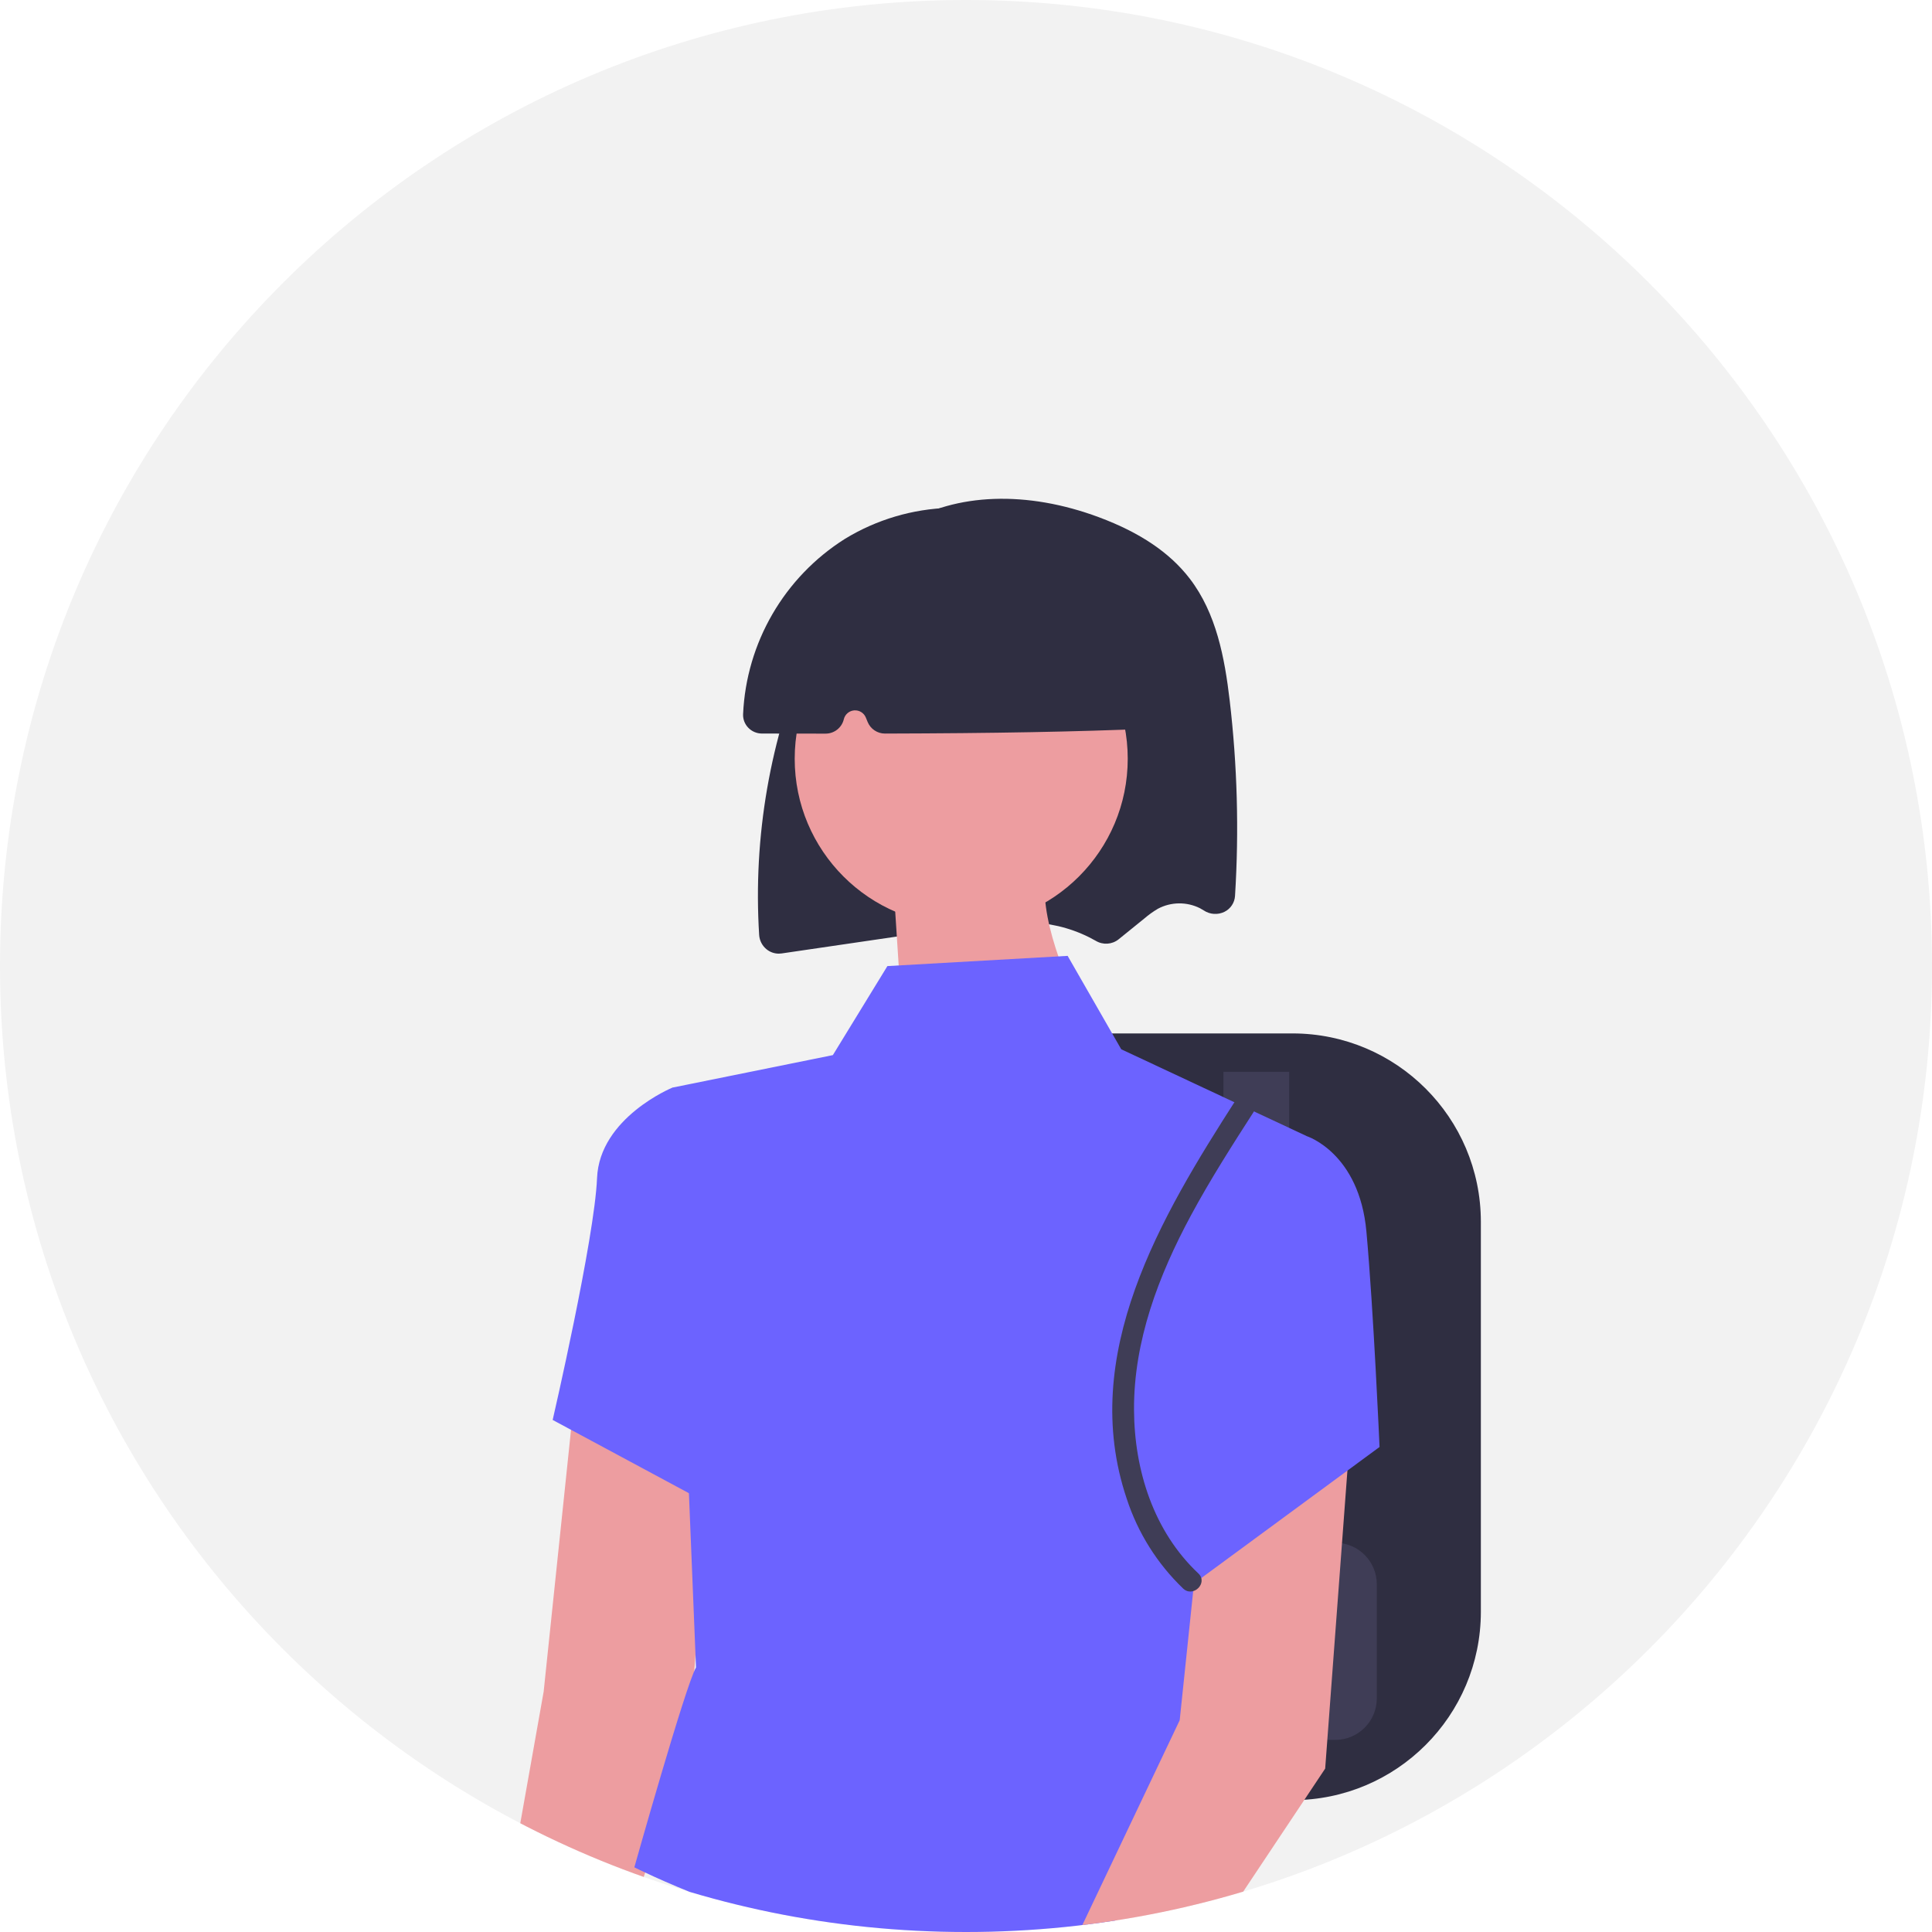
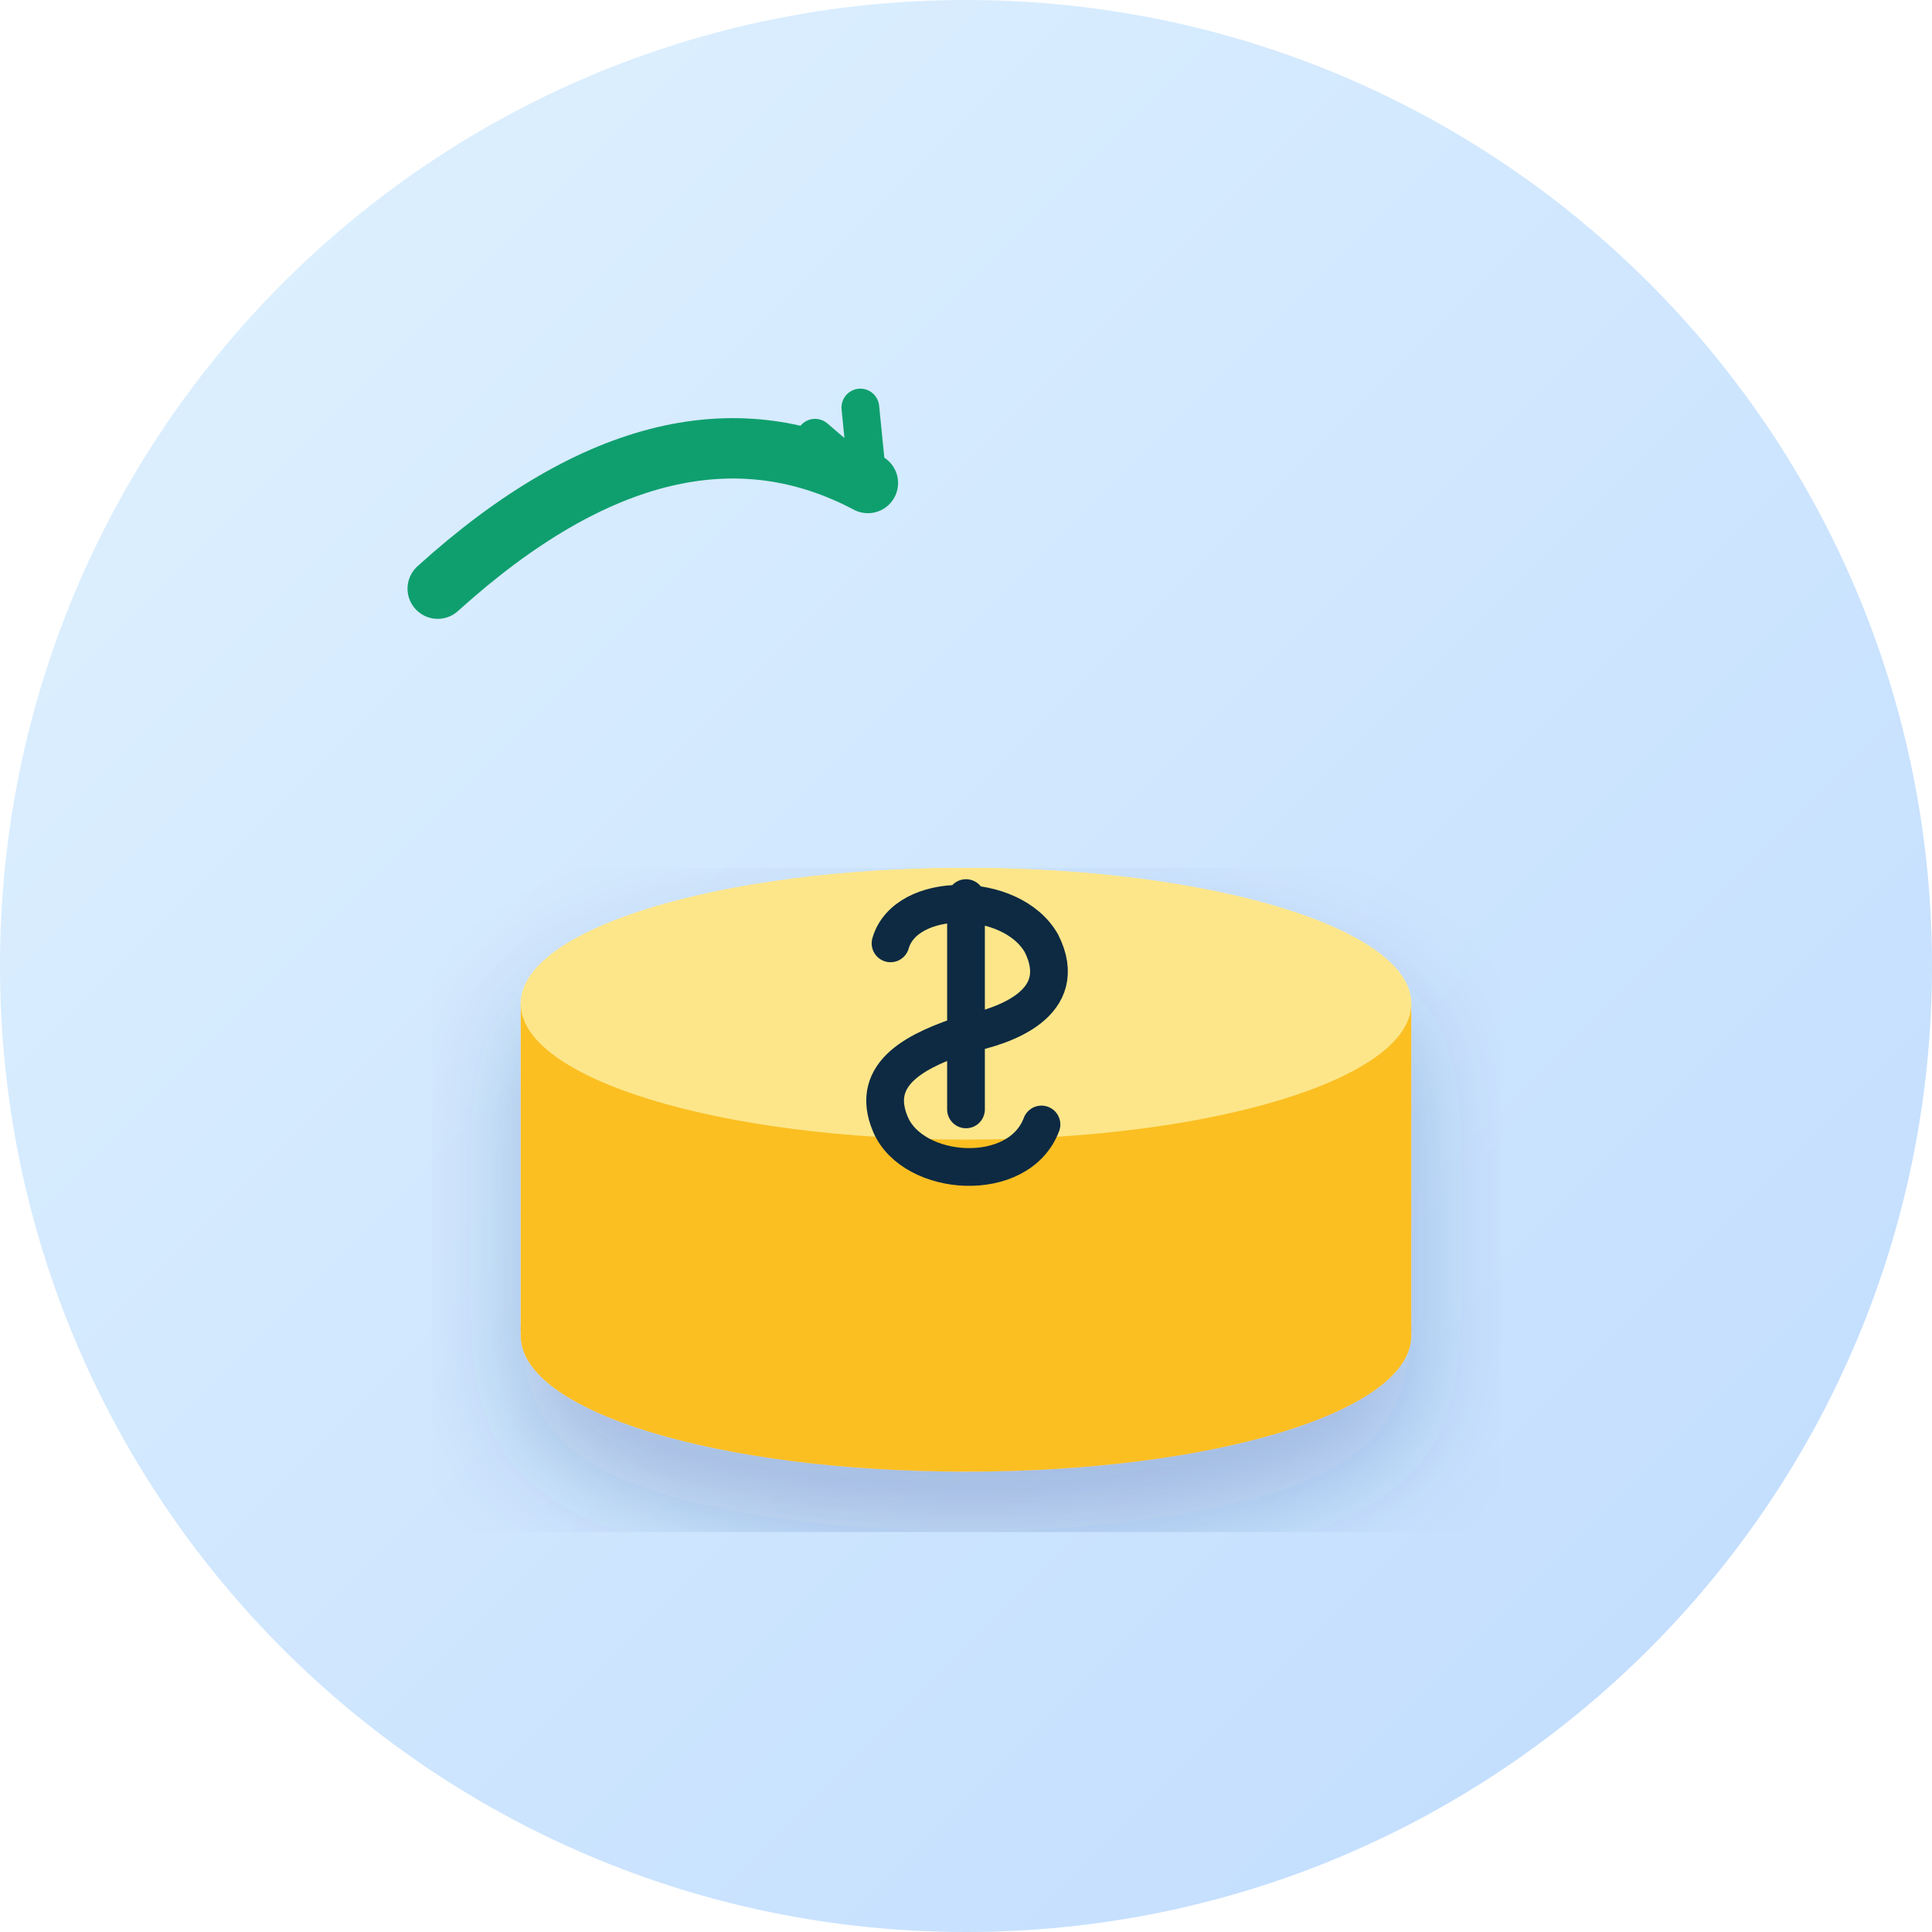
- <svg xmlns="http://www.w3.org/2000/svg" width="640" height="640" viewBox="0 0 640 640" role="img" artist="Katerina Limpitsouni" source="https://undraw.co/">
+ <svg xmlns="http://www.w3.org/2000/svg" viewBox="0 0 256 256">
  <defs>
-     <clipPath id="a-235">
-       <circle cx="320" cy="320" r="320" transform="translate(501 195)" fill="none" stroke="#707070" stroke-width="1" />
-     </clipPath>
+     <linearGradient id="bg" x1="0" y1="0" x2="1" y2="1">
+       <stop stop-color="#e0f2fe" />
+       <stop offset="1" stop-color="#bfdbfe" />
+     </linearGradient>
+     <filter id="s">
+       <feDropShadow dx="0" dy="8" stdDeviation="7" flood-color="#1e3a8a" flood-opacity=".25" />
+     </filter>
  </defs>
-   <g transform="translate(-21484 -20497)">
-     <circle cx="320" cy="320" r="320" transform="translate(21484 20497)" fill="#f2f2f2" />
-     <g transform="translate(20983 20302)" clip-path="url(#a-235)">
-       <g transform="translate(426.41 -258.111)">
-         <path d="M395,524.524a6.435,6.435,0,0,1-4.076-1.454,6.665,6.665,0,0,1-2.442-4.747,207.7,207.7,0,0,1,16.5-95.076c8.734-20.222,18.782-33.252,31.621-41.007,17.128-10.345,40.629-11.171,64.478-2.267,13.629,5.089,23.459,11.74,30.05,20.333,8.794,11.466,11.553,26.177,13.223,40.365a361.8,361.8,0,0,1,1.769,64.689,6.3,6.3,0,0,1-3.5,5.306,6.9,6.9,0,0,1-6.85-.451,14.172,14.172,0,0,0-1.25-.732,15.2,15.2,0,0,0-13.967.177,31.236,31.236,0,0,0-4.448,3.193l-8.574,6.941a6.62,6.62,0,0,1-7.543.478,46.521,46.521,0,0,0-20.309-6,129.64,129.64,0,0,0-28.3,2.054l-55.42,8.124A6.7,6.7,0,0,1,395,524.524Z" transform="translate(-62.412 244.496)" fill="#2f2e41" />
-         <path d="M.022,18.3,19.69,93.288,94.679,78.538S42.356,24.584,49.721,0L0,18.3H.022Z" transform="translate(374.009 727.802) rotate(11)" fill="#ed9da0" />
-         <path d="M507.867,693H421.459V439.014h86.408a62.423,62.423,0,0,1,62.353,62.353V630.643A62.423,62.423,0,0,1,507.867,693Z" transform="translate(-5.075 356.432)" fill="#2f2e41" />
-         <path d="M455.71,548.908a10.9,10.9,0,0,1-10.885-10.885V443.688h21.77v94.336a10.9,10.9,0,0,1-10.885,10.885Z" transform="translate(35.055 364.458)" fill="#3f3d56" />
-         <path d="M507.1,566.409H443.88a13.758,13.758,0,0,1-13.742-13.743V514.842A13.758,13.758,0,0,1,443.88,501.1H507.1a13.758,13.758,0,0,1,13.742,13.743v37.824A13.758,13.758,0,0,1,507.1,566.409Z" transform="translate(9.83 463.063)" fill="#3f3d56" />
-         <path d="M254.356,376.062l-8.481,113.624L189.626,659.372l-22.591-13.131,30.648-172.572,10.408-99.555Z" transform="translate(57 539.824)" fill="#ed9da0" />
-         <path d="M595.814,489.3,534.3,460.5,516.545,429.56l-59.706,3.385-18.067,29.492L385.628,473.2l7.81,192.079c-3.479,6.023-20.428,66.212-20.428,66.212s151.176,77,193.883-21.235c0,0,8.42-28.734-5.8-88.934S595.814,489.3,595.814,489.3Z" transform="translate(-88.287 340.193)" fill="#6c63ff" />
-         <path d="M420.193,457.853,402.727,445.62s-24.157,9.917-24.972,29.981-14.7,80.108-14.7,80.108L418.2,585.356Z" transform="translate(-105.386 367.777)" fill="#6c63ff" />
-         <path d="M355.826,379.547l-8.479,113.621-94.129,141.28-22.588-13.131,68.524-144.163L309.563,377.6Z" transform="translate(166.226 545.81)" fill="#ed9da0" />
-         <path d="M458.658,457.967l28.773-6.423s17.338,5.537,19.705,31.579,4.353,71.365,4.353,71.365l-60.383,44.4-14.992-63.686Z" transform="translate(20.095 377.952)" fill="#6c63ff" />
-         <circle cx="55.16" cy="55.16" r="55.16" transform="translate(337.846 649.294)" fill="#ed9da0" />
-         <path d="M413.6,449.76h0q-10.54-.005-21.107-.028a6.3,6.3,0,0,1-4.5-1.918,6.1,6.1,0,0,1-1.725-4.471,72.52,72.52,0,0,1,33.742-58.106h0a70.451,70.451,0,0,1,107.028,56.321,6.209,6.209,0,0,1-5.943,6.553c-24.411,1.032-51.491,1.534-87.8,1.628h-.018a6.193,6.193,0,0,1-5.757-3.866l-.584-1.43a3.844,3.844,0,0,0-7.3.555A6.194,6.194,0,0,1,413.6,449.76Z" transform="translate(-65.522 246.376)" fill="#2f2e41" />
-         <path d="M459.776,605.157c-14.825-13.95-21.2-34.192-21.3-54.181-.116-22.83,8.147-44.514,18.834-64.364,6.463-12.005,13.828-23.493,21.2-34.955,2.479-3.856-3.666-7.421-6.133-3.585-24.932,38.779-52.388,84.711-36.31,132.37a72.271,72.271,0,0,0,18.689,29.737c3.327,3.131,8.359-1.882,5.022-5.022Z" transform="translate(11.772 369.161)" fill="#3f3d56" />
-       </g>
-     </g>
+   <circle cx="128" cy="128" r="128" fill="url(#bg)" />
+   <g filter="url(#s)">
+     <ellipse cx="128" cy="176" rx="59" ry="18" fill="#b7791f" />
+     <ellipse cx="128" cy="161" rx="59" ry="18" fill="#fbbf24" />
+     <ellipse cx="128" cy="147" rx="59" ry="18" fill="#fcd34d" />
+     <ellipse cx="128" cy="133" rx="59" ry="18" fill="#fde68a" />
+     <path d="M69 133v44c0 10 26 18 59 18s59-8 59-18v-44" fill="#fbbf24" />
+     <ellipse cx="128" cy="133" rx="59" ry="18" fill="#fde68a" />
+     <path d="M128 119v28M118 125c2-7 16-7 20 0 4 8-5 11-10 12-6 2-13 5-10 12 3 7 17 8 20 0" fill="none" stroke="#102a43" stroke-linecap="round" stroke-width="5" />
  </g>
+   <path d="M58 78c21-19 40-23 57-14" fill="none" stroke="#0f9f6e" stroke-linecap="round" stroke-width="8" />
+   <path d="m108 58 7 6-1-10" fill="none" stroke="#0f9f6e" stroke-linecap="round" stroke-linejoin="round" stroke-width="5" />
</svg>
